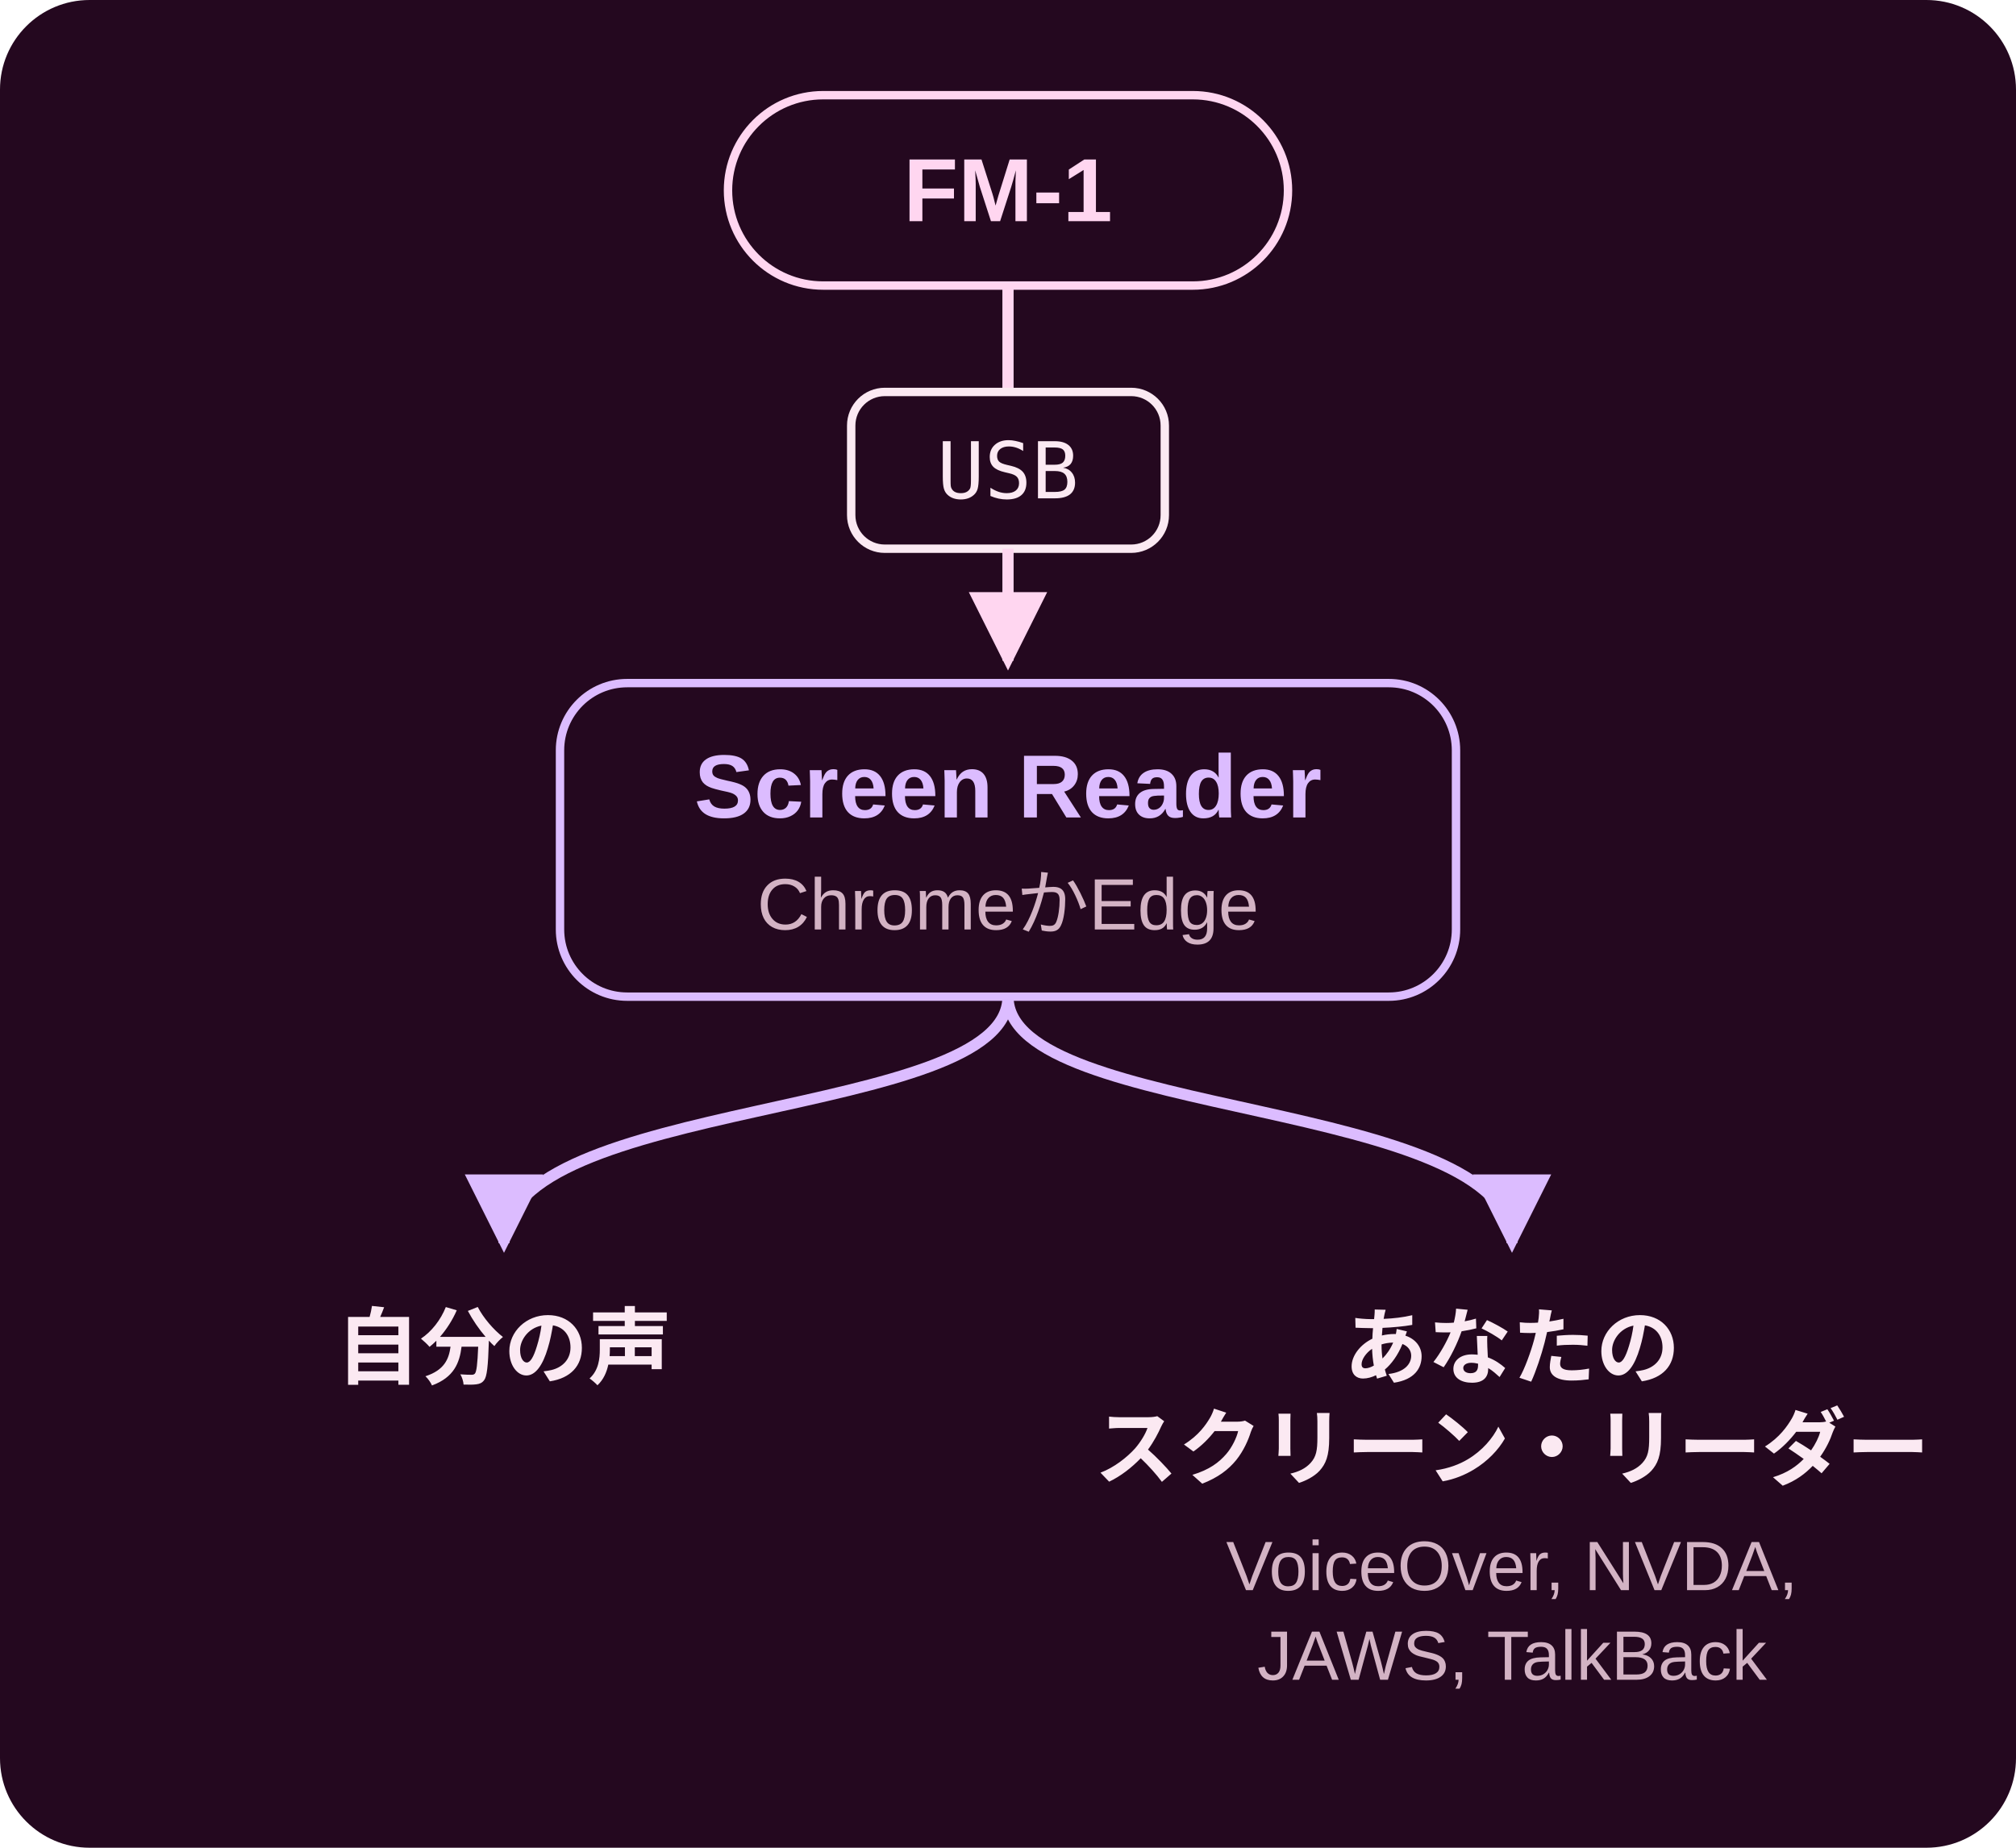
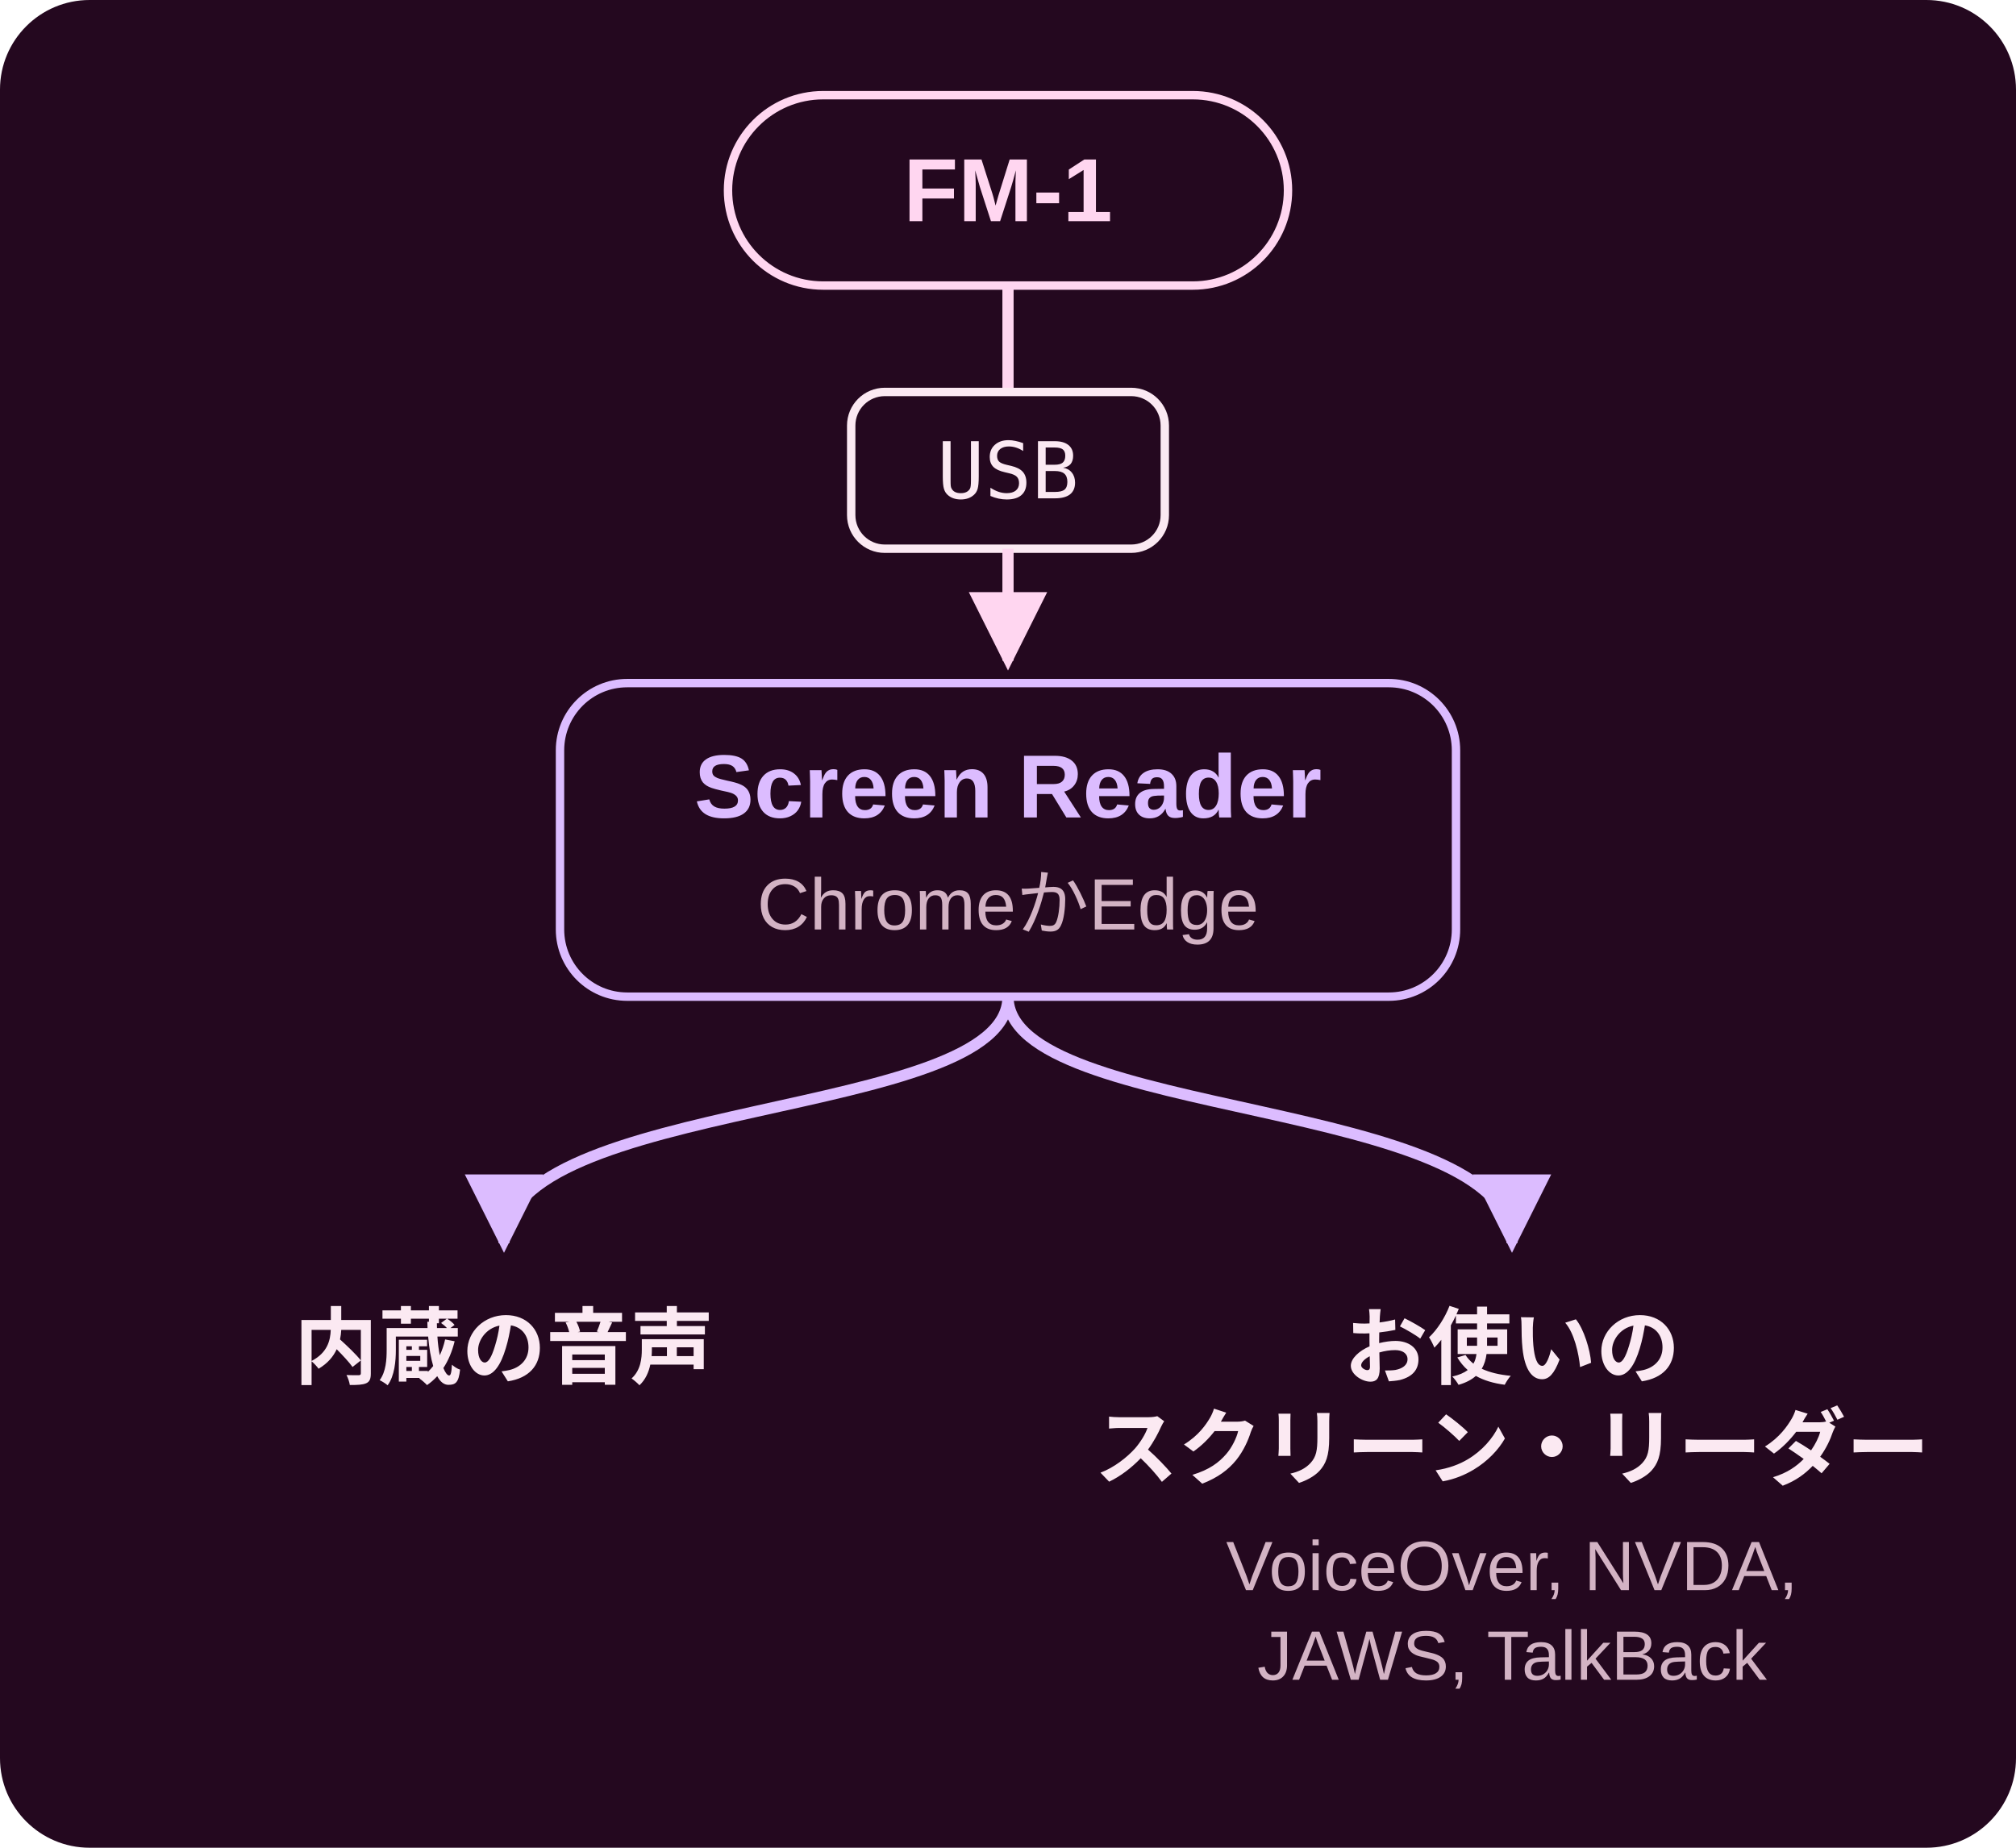
<svg xmlns="http://www.w3.org/2000/svg" viewBox="0 0 360 330" font-family="Inter Tight, Helvetica Neue, Arial, sans-serif">
  <defs>
    <marker id="reader-ja-tall-a" viewBox="0 0 8 8" refX="7" refY="4" markerWidth="7" markerHeight="7" orient="auto">
      <path d="M0 0 8 4 0 8z" fill="#dcbcff" />
    </marker>
    <marker id="reader-ja-tall-d" viewBox="0 0 8 8" refX="7" refY="4" markerWidth="7" markerHeight="7" orient="auto">
      <path d="M0 0 8 4 0 8z" fill="#ffb04a" />
    </marker>
    <marker id="reader-ja-tall-e" viewBox="0 0 8 8" refX="7" refY="4" markerWidth="7" markerHeight="7" orient="auto">
      <path d="M0 0 8 4 0 8z" fill="#45e3d3" />
    </marker>
    <marker id="reader-ja-tall-p" viewBox="0 0 8 8" refX="7" refY="4" markerWidth="7" markerHeight="7" orient="auto">
      <path d="M0 0 8 4 0 8z" fill="#ffd6f0" />
    </marker>
  </defs>
  <rect width="360" height="330" rx="16" fill="#24081f" />
  <rect x="130.0" y="17" width="100" height="34" rx="17" fill="none" stroke="#ffd6f0" stroke-width="1.5" />
  <text x="180" y="39.5" font-size="16" fill="#ffd6f0" text-anchor="middle" font-weight="600">FM-1</text>
  <path d="M180 51 V70" fill="none" stroke="#ffd6f0" stroke-width="2" />
  <rect x="152.0" y="70" width="56" height="28" rx="6" fill="#24081f" stroke="#fbe9f2" stroke-width="1.5" />
  <text x="180" y="89" font-size="14" fill="#fbe9f2" text-anchor="middle" font-family="IBM Plex Mono, Menlo, monospace">USB</text>
  <path d="M180 98 V118" fill="none" stroke="#ffd6f0" stroke-width="2" marker-end="url(#reader-ja-tall-p)" />
  <rect x="100" y="122" width="160" height="56" rx="12" fill="none" stroke="#dcbcff" stroke-width="1.5" />
  <text x="180" y="146" font-size="16" fill="#dcbcff" text-anchor="middle" font-weight="600">Screen Reader</text>
  <text x="180" y="166" font-size="13" fill="#d3b3c4" text-anchor="middle">ChromeかEdge</text>
  <path d="M180 178 C180 200 90 196 90 222" fill="none" stroke="#dcbcff" stroke-width="2" marker-end="url(#reader-ja-tall-a)" />
  <path d="M180 178 C180 200 270 196 270 222" fill="none" stroke="#dcbcff" stroke-width="2" marker-end="url(#reader-ja-tall-a)" />
-   <text x="90" y="246" font-size="15" fill="#fbe9f2" text-anchor="middle" font-weight="600">自分の声</text>
-   <text x="270" y="246" font-size="15" fill="#fbe9f2" text-anchor="middle" font-weight="600">あなたの</text>
+   <text x="90" y="246" font-size="15" fill="#fbe9f2" text-anchor="middle" font-weight="600">内蔵の音声</text>
+   <text x="270" y="246" font-size="15" fill="#fbe9f2" text-anchor="middle" font-weight="600">お使いの</text>
  <text x="270" y="264" font-size="15" fill="#fbe9f2" text-anchor="middle" font-weight="600">スクリーン・リーダー</text>
  <text x="270" y="284" font-size="12.5" fill="#d3b3c4" text-anchor="middle">VoiceOver, NVDA,</text>
  <text x="270" y="300" font-size="12.5" fill="#d3b3c4" text-anchor="middle">JAWS, TalkBack</text>
</svg>
